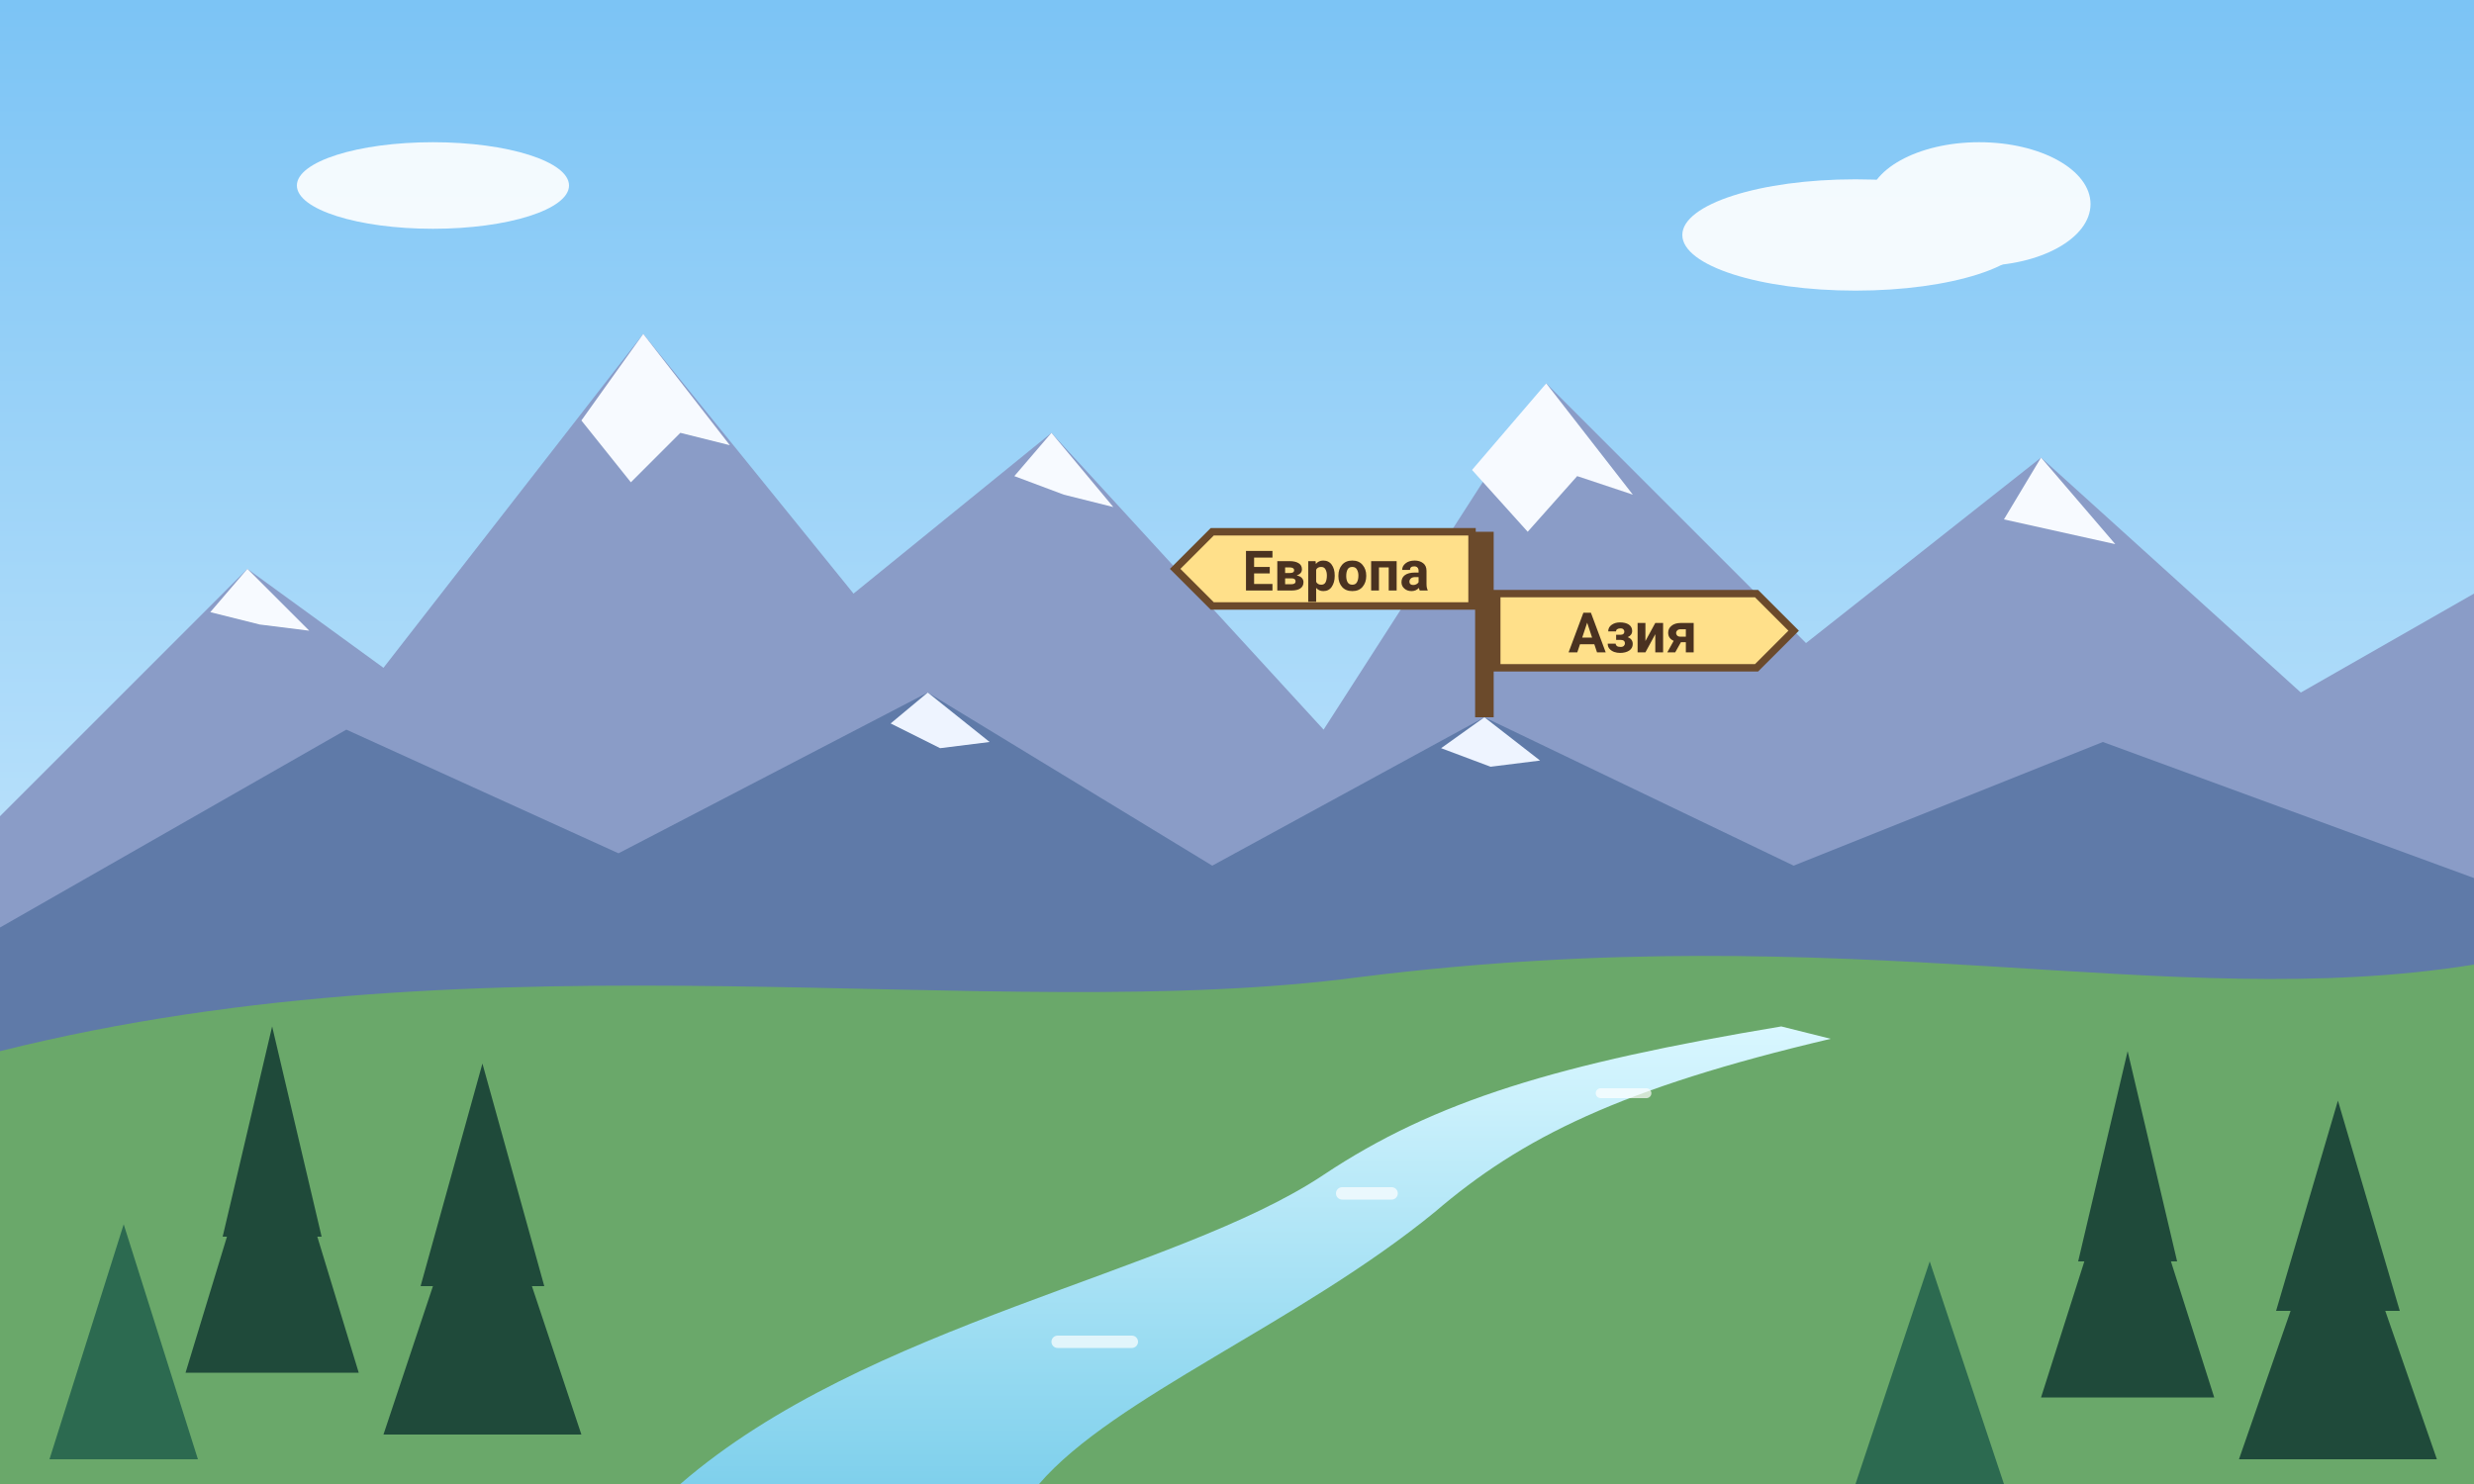
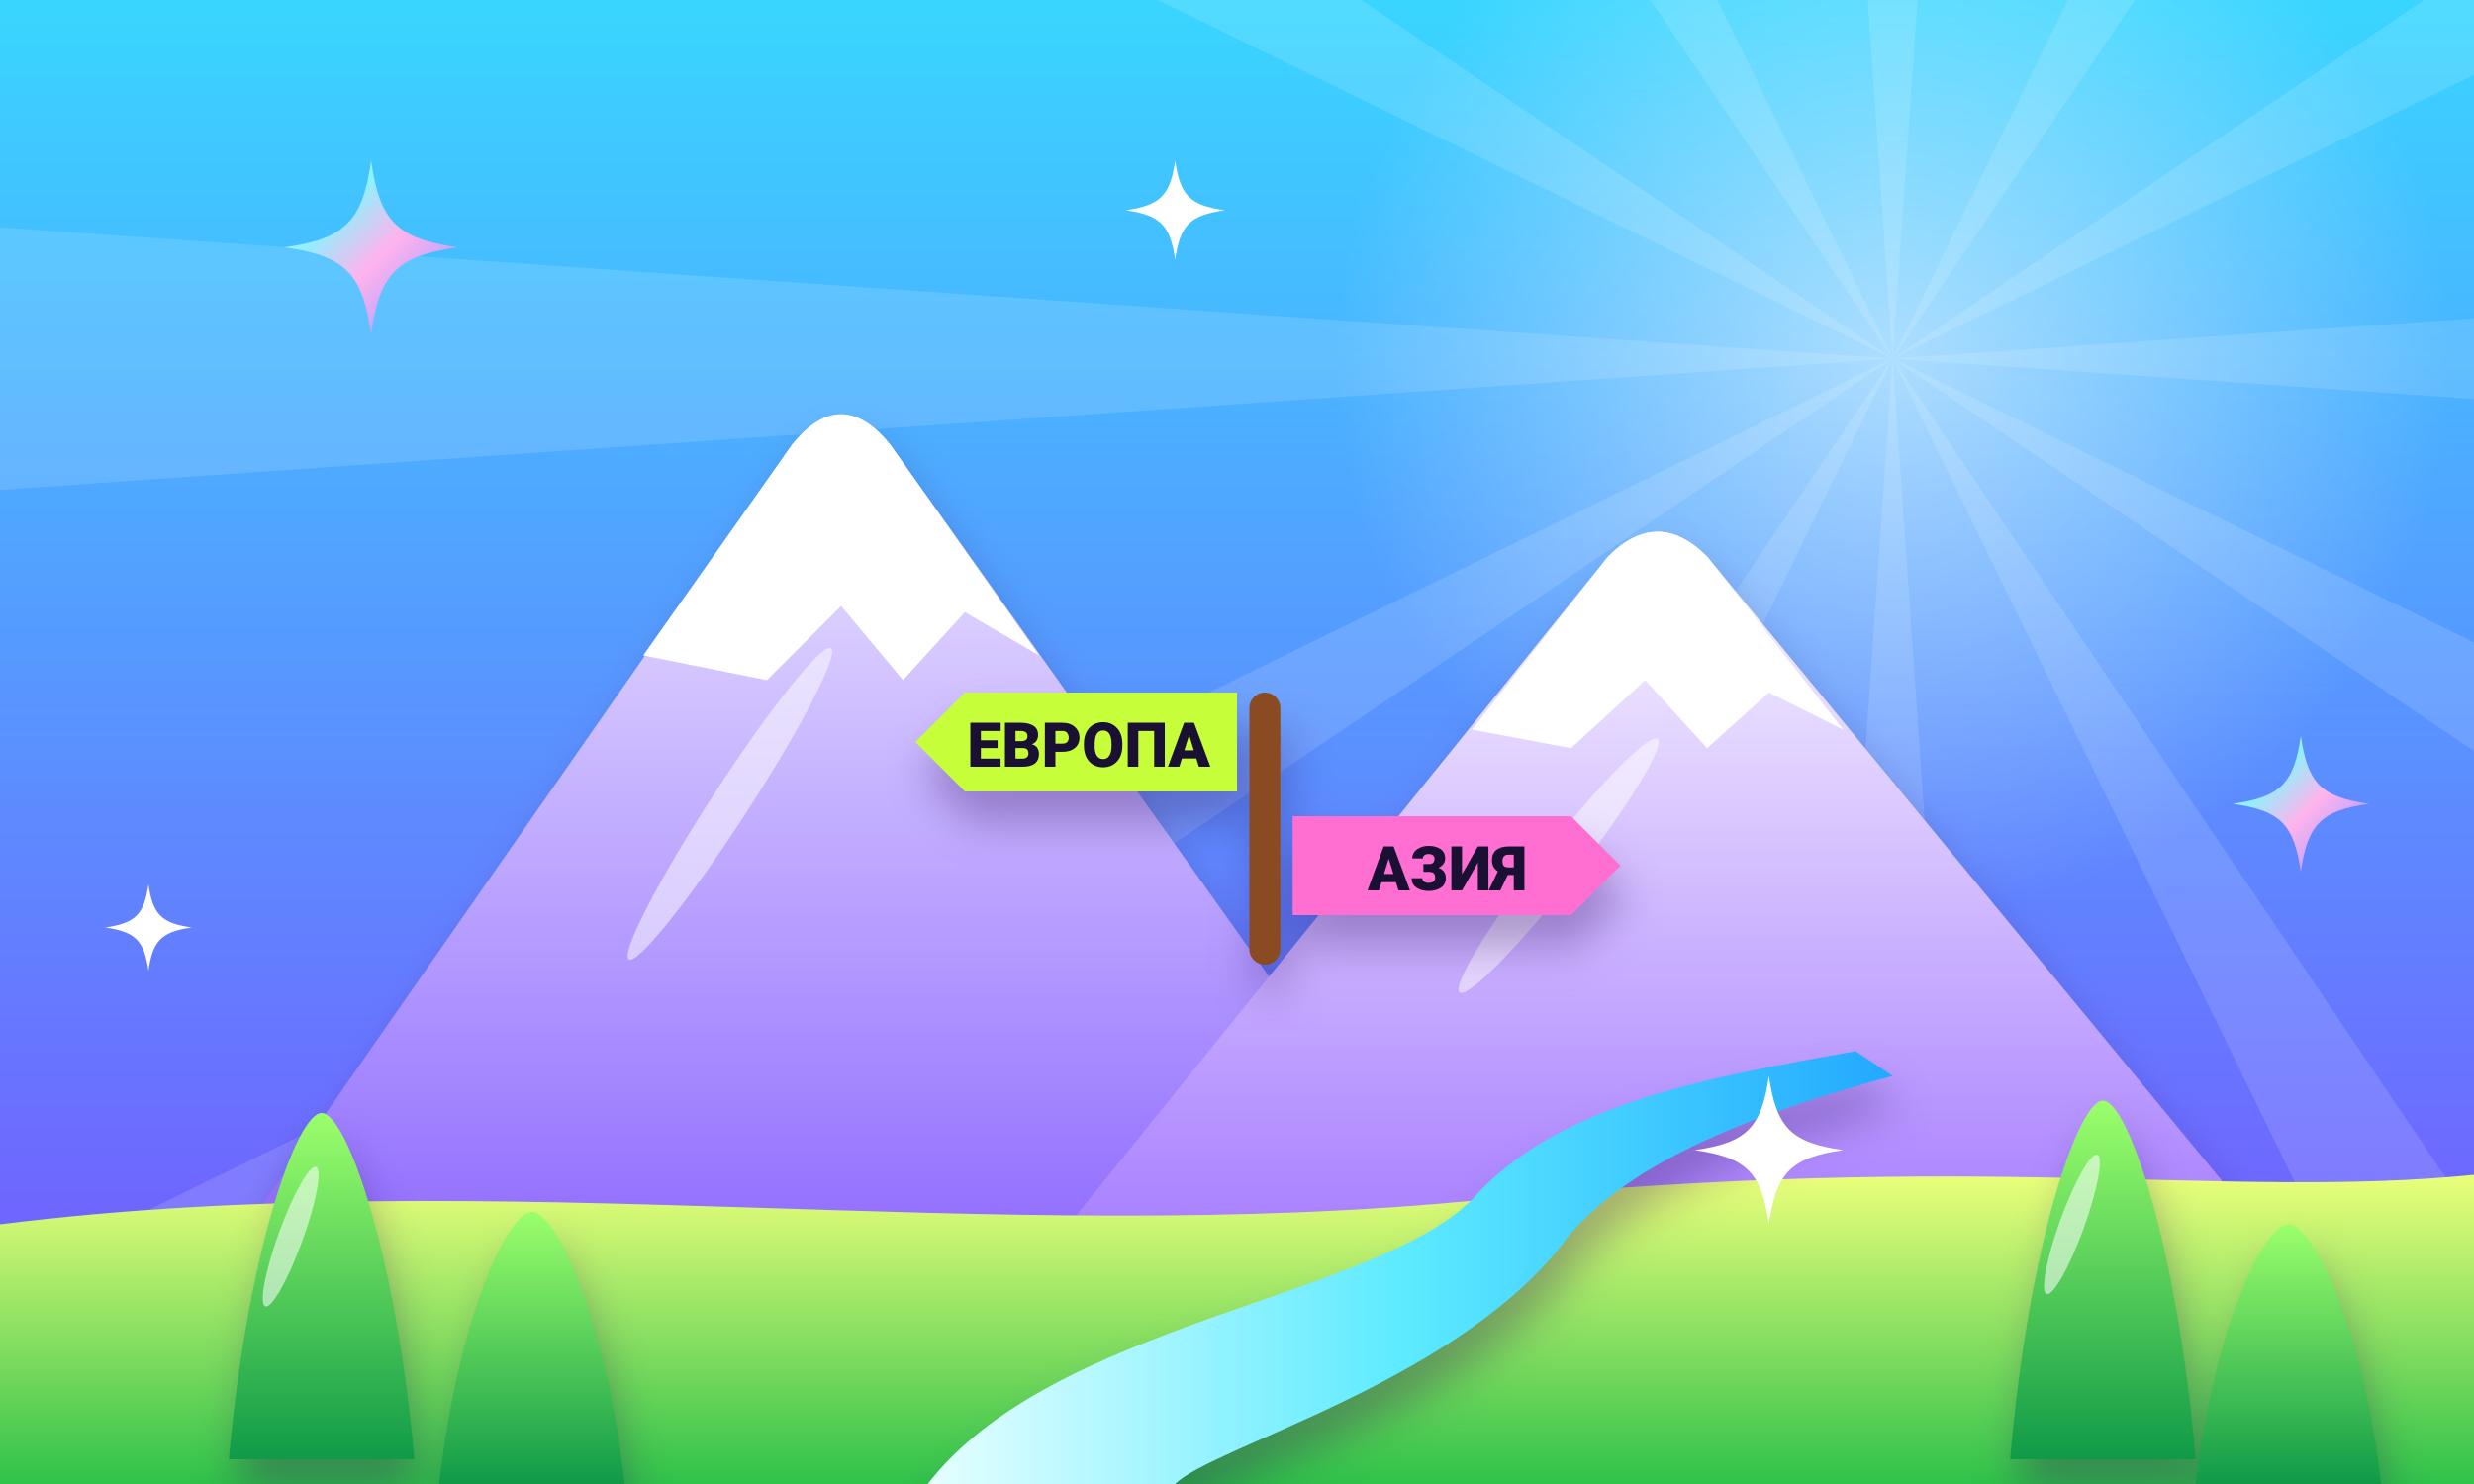
<svg xmlns="http://www.w3.org/2000/svg" viewBox="0 0 400 240">
  <defs>
-     <linearGradient id="sky" x1="0" y1="0" x2="0" y2="1">
-       <stop offset="0" stop-color="#7cc4f5" />
-       <stop offset="1" stop-color="#e4f5ff" />
+     <linearGradient id="bg" x1="0" y1="0" x2="0" y2="1">
+       <stop offset="0" stop-color="#39D5FF" />
+       <stop offset="1" stop-color="#7B4DFF" />
    </linearGradient>
-     <linearGradient id="river" x1="0" y1="0" x2="0" y2="1">
-       <stop offset="0" stop-color="#d9f7ff" />
-       <stop offset="1" stop-color="#7fd0ec" />
+     <radialGradient id="glow" cx="0.5" cy="0.5" r="0.5">
+       <stop offset="0" stop-color="#fff" stop-opacity="0.55" />
+       <stop offset="1" stop-color="#fff" stop-opacity="0" />
+     </radialGradient>
+     <linearGradient id="lime" x1="0" y1="0" x2="0" y2="1">
+       <stop offset="0" stop-color="#EAFF7A" />
+       <stop offset="1" stop-color="#2FC24A" />
+     </linearGradient>
+     <linearGradient id="holo" x1="0" y1="0" x2="1" y2="1">
+       <stop offset="0" stop-color="#E8FDFF" />
+       <stop offset="0.3" stop-color="#8EF1FF" />
+       <stop offset="0.55" stop-color="#FFB3EC" />
+       <stop offset="0.8" stop-color="#B9A2FF" />
+       <stop offset="1" stop-color="#F3EEFF" />
+     </linearGradient>
+     <filter id="st" x="-25%" y="-25%" width="150%" height="150%" color-interpolation-filters="sRGB">
+       <feGaussianBlur in="SourceAlpha" stdDeviation="3.5" result="b" />
+       <feOffset in="b" dx="1" dy="5" result="bo" />
+       <feFlood flood-color="#2A0A5A" flood-opacity="0.32" />
+       <feComposite in2="bo" operator="in" result="sh" />
+       <feMerge>
+         <feMergeNode in="sh" />
+         <feMergeNode in="SourceGraphic" />
+       </feMerge>
+     </filter>
+     <linearGradient id="mtn" x1="0" y1="0" x2="0" y2="1">
+       <stop offset="0" stop-color="#F1EBFF" />
+       <stop offset="1" stop-color="#8F6BFF" />
+     </linearGradient>
+     <linearGradient id="mtn2" x1="0" y1="0" x2="0" y2="1">
+       <stop offset="0" stop-color="#FBF8FF" />
+       <stop offset="1" stop-color="#A57BFF" />
+     </linearGradient>
+     <linearGradient id="river" x1="0" y1="0" x2="1" y2="0">
+       <stop offset="0" stop-color="#E6FFFF" />
+       <stop offset="0.5" stop-color="#5BEAFF" />
+       <stop offset="1" stop-color="#22A8FF" />
+     </linearGradient>
+     <linearGradient id="fir" x1="0" y1="0" x2="0" y2="1">
+       <stop offset="0" stop-color="#9BFF6B" />
+       <stop offset="1" stop-color="#109A48" />
    </linearGradient>
  </defs>
-   <rect width="400" height="240" fill="url(#sky)" />
-   <g fill="#fff" opacity="0.9">
-     <ellipse cx="300" cy="38" rx="28" ry="9" />
-     <ellipse cx="320" cy="33" rx="18" ry="10" />
-     <ellipse cx="70" cy="30" rx="22" ry="7" />
+   <rect width="400" height="240" fill="url(#bg)" />
+   <g fill="#fff" opacity="0.13">
+     <path d="M306 58 L825 22 L825 94Z" />
+     <path d="M306 58 L773 286 L737 349Z" />
+     <path d="M306 58 L597 489 L534 525Z" />
+     <path d="M306 58 L342 577 L270 577Z" />
+     <path d="M306 58 L78 525 L15 489Z" />
+     <path d="M306 58 L-125 349 L-161 286Z" />
+     <path d="M306 58 L-213 94 L-213 22Z" />
+     <path d="M306 58 L-161 -170 L-125 -233Z" />
+     <path d="M306 58 L15 -373 L78 -409Z" />
+     <path d="M306 58 L270 -461 L342 -461Z" />
+     <path d="M306 58 L534 -409 L597 -373Z" />
+     <path d="M306 58 L737 -233 L773 -170Z" />
  </g>
-   <path d="M0 132 L40 92 L62 108 L104 54 L138 96 L170 70 L214 118 L250 62 L292 104 L330 74 L372 112 L400 96 V160 H0 Z" fill="#8a9cc7" />
-   <g fill="#f7faff">
-     <path d="M104 54 L118 72 L110 70 L102 78 L94 68 Z" />
-     <path d="M250 62 L264 80 L255 77 L247 86 L238 76 Z" />
-     <path d="M170 70 L180 82 L172 80 L164 77 Z" />
-     <path d="M330 74 L342 88 L333 86 L324 84 Z" />
-     <path d="M40 92 L50 102 L42 101 L34 99 Z" />
+   <circle cx="306" cy="58" r="90" fill="url(#glow)" />
+   <g filter="url(#st)">
+     <path d="M36 204 L128 72 Q136 62 144 72 L238 204 Z" fill="url(#mtn)" />
+     <path d="M104 106 L128 72 Q136 62 144 72 L168 106 L156 99 L146 110 L136 98 L124 110 Z" fill="#fff" />
+     <path d="M168 204 L260 90 Q268 82 276 90 L370 204 Z" fill="url(#mtn2)" />
+     <path d="M238 118 L260 90 Q268 82 276 90 L298 118 L286 112 L276 121 L266 110 L254 121 Z" fill="#fff" />
  </g>
-   <path d="M0 150 L56 118 L100 138 L150 112 L196 140 L240 116 L290 140 L340 120 L400 142 V180 H0 Z" fill="#5f7aa8" />
-   <path d="M150 112 L160 120 L152 121 L144 117 Z M240 116 L249 123 L241 124 L233 121 Z" fill="#eef4ff" />
-   <g transform="translate(240 116)">
-     <rect x="-1.5" y="-30" width="3" height="30" fill="#6b4a2b" />
-     <path d="M-2 -30 H-44 L-50 -24 L-44 -18 H-2 Z" fill="#ffe08a" stroke="#6b4a2b" stroke-width="1.2" />
-     <path d="M2 -20 H44 L50 -14 L44 -8 H2 Z" fill="#ffe08a" stroke="#6b4a2b" stroke-width="1.2" />
-     <text x="-24" y="-20.5" font-family="system-ui, -apple-system, Segoe UI, Roboto, sans-serif" font-size="9" font-weight="700" text-anchor="middle" fill="#4a3220">Европа</text>
-     <text x="24" y="-10.5" font-family="system-ui, -apple-system, Segoe UI, Roboto, sans-serif" font-size="9" font-weight="700" text-anchor="middle" fill="#4a3220">Азия</text>
+   <ellipse cx="118" cy="130" rx="3" ry="30" transform="rotate(33 118 130)" fill="#fff" opacity="0.5" />
+   <ellipse cx="252" cy="140" rx="3" ry="26" transform="rotate(38 252 140)" fill="#fff" opacity="0.5" />
+   <path d="M0 198 C80 188 160 202 240 194 C320 186 360 194 400 190 V240 H0Z" fill="url(#lime)" />
+   <path d="M150 240 C170 214 222 210 238 194 C252 178 278 174 300 170 L306 174 C284 180 262 188 252 202 C234 224 196 234 190 240 Z" fill="url(#river)" filter="url(#st)" />
+   <g filter="url(#st)">
+     <path d="M37 236 C40 202.4 48 180 52 180 C56 180 64 202.4 67 236Z" fill="url(#fir)" />
+     <path d="M71 240 C74 213.6 82 196 86 196 C90 196 98 213.6 101 240Z" fill="url(#fir)" />
+     <path d="M325 236 C328 201.2 336 178 340 178 C344 178 352 201.2 355 236Z" fill="url(#fir)" />
+     <path d="M355 240 C358 214.8 366 198 370 198 C374 198 382 214.8 385 240Z" fill="url(#fir)" />
  </g>
-   <path d="M0 170 C80 150 160 166 220 158 C300 148 350 164 400 156 V240 H0 Z" fill="#6aa86a" />
-   <path d="M110 240 C140 214 190 206 214 190 C232 178 252 172 288 166 L296 168 C262 176 246 184 232 196 C210 214 180 226 168 240 Z" fill="url(#river)" />
-   <g fill="#fff" opacity="0.7">
-     <rect x="170" y="216" width="14" height="2" rx="1" />
-     <rect x="216" y="192" width="10" height="2" rx="1" />
-     <rect x="258" y="176" width="9" height="1.6" rx="0.8" />
+   <ellipse cx="47" cy="200" rx="2" ry="12" transform="rotate(20 47 200)" fill="#fff" opacity="0.55" />
+   <ellipse cx="335" cy="198" rx="2" ry="12" transform="rotate(20 335 198)" fill="#fff" opacity="0.55" />
+   <g filter="url(#st)">
+     <rect x="202" y="112" width="5" height="44" rx="2.5" fill="#8A4B22" />
+     <path d="M200 112 H156 L148 120 L156 128 H200 Z" fill="#C6FF3A" />
+     <path d="M209 132 H254 L262 140 L254 148 H209 Z" fill="#FF6FD1" />
+     <text x="176" y="124" font-family="system-ui, -apple-system, Segoe UI, Roboto, sans-serif" font-size="10" font-weight="900" text-anchor="middle" fill="#1A1033">ЕВРОПА</text>
+     <text x="234" y="144" font-family="system-ui, -apple-system, Segoe UI, Roboto, sans-serif" font-size="10" font-weight="900" text-anchor="middle" fill="#1A1033">АЗИЯ</text>
  </g>
-   <g fill="#1f4a3a">
-     <path d="M30 222 L44 176 L58 222 Z M36 200 L44 166 L52 200 Z" />
-     <path d="M62 232 L78 184 L94 232 Z M68 208 L78 172 L88 208 Z" />
-     <path d="M330 226 L344 182 L358 226 Z M336 204 L344 170 L352 204 Z" />
-     <path d="M362 236 L378 190 L394 236 Z M368 212 L378 178 L388 212 Z" />
-   </g>
-   <g fill="#2c6a50">
-     <path d="M8 236 L20 198 L32 236 Z" />
-     <path d="M300 240 L312 204 L324 240 Z" />
-   </g>
+   <path d="M0-10C1-3 3-1 10 0 3 1 1 3 0 10-1 3-3 1-10 0-3-1-1-3 0-10Z" transform="translate(286 186) scale(1.2)" fill="#fff" />
+   <path d="M0-10C1-3 3-1 10 0 3 1 1 3 0 10-1 3-3 1-10 0-3-1-1-3 0-10Z" transform="translate(60 40) scale(1.4)" fill="url(#holo)" />
+   <path d="M0-10C1-3 3-1 10 0 3 1 1 3 0 10-1 3-3 1-10 0-3-1-1-3 0-10Z" transform="translate(190 34) scale(0.8)" fill="#fff" />
+   <path d="M0-10C1-3 3-1 10 0 3 1 1 3 0 10-1 3-3 1-10 0-3-1-1-3 0-10Z" transform="translate(372 130) scale(1.1)" fill="url(#holo)" />
+   <path d="M0-10C1-3 3-1 10 0 3 1 1 3 0 10-1 3-3 1-10 0-3-1-1-3 0-10Z" transform="translate(24 150) scale(0.7)" fill="#fff" />
</svg>
